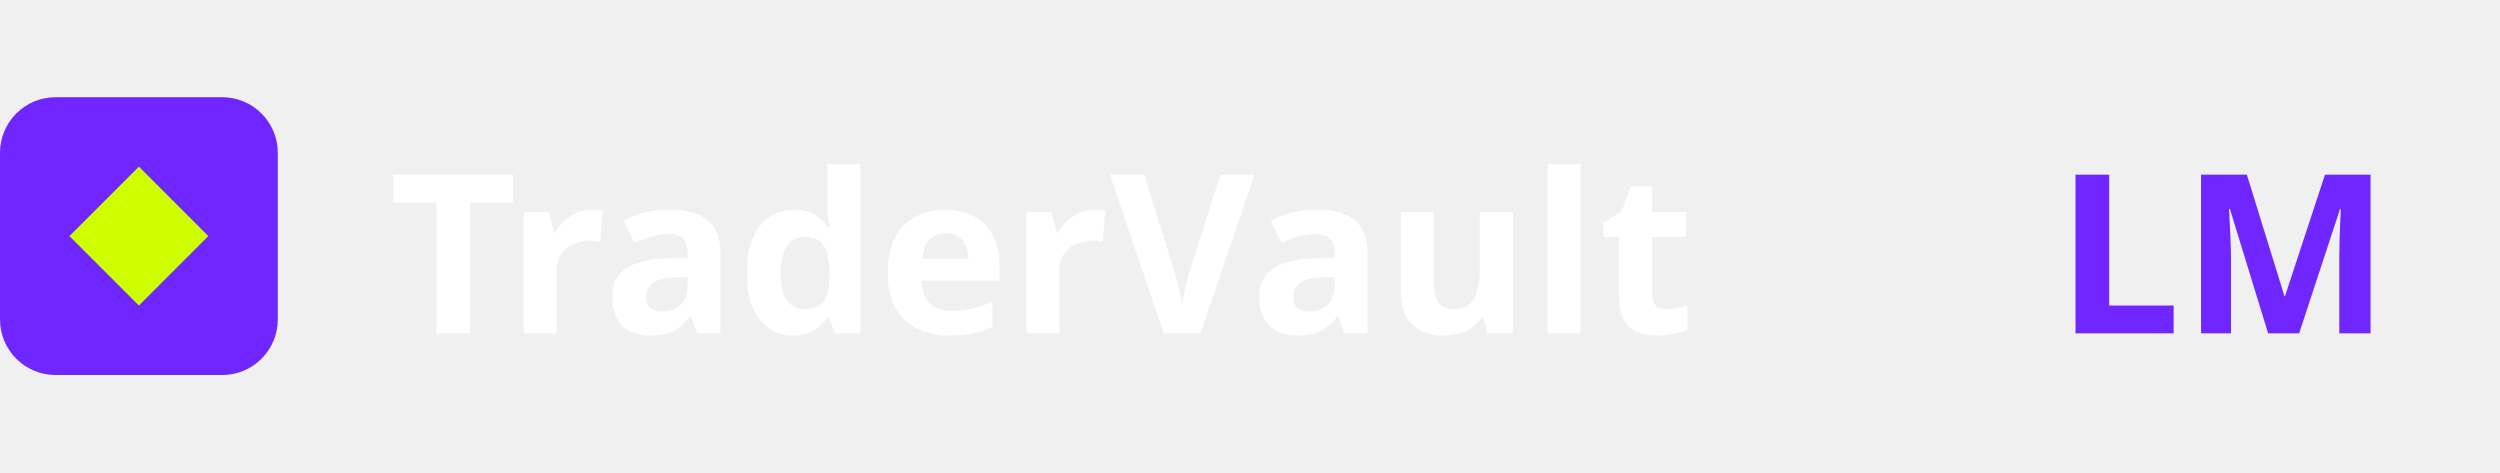
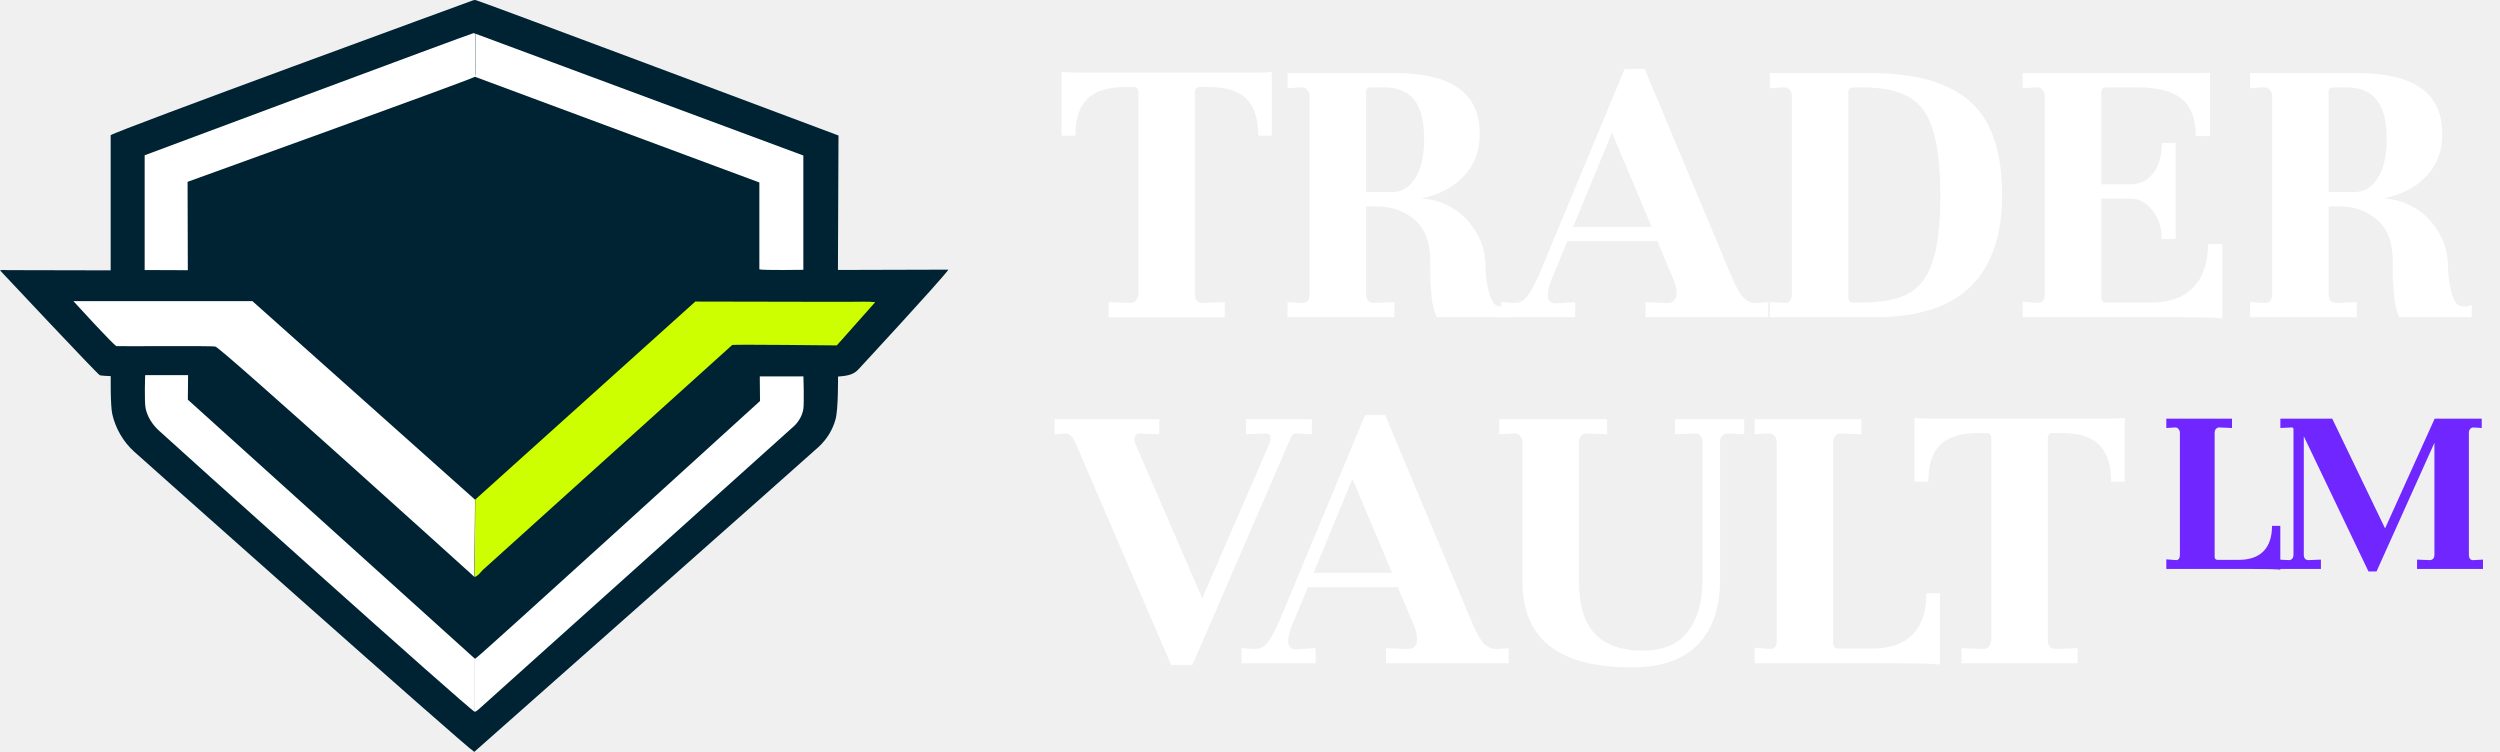
- <svg xmlns="http://www.w3.org/2000/svg" viewBox="0 0 180 34" fill="none">
-   <rect x="0" y="7" width="20" height="20" rx="4" fill="#6F26FF" />
-   <path d="M5 17 L10 12 L15 17 L10 22 Z" fill="#CEFF00" />
-   <text x="28" y="24" font-family="'Plus Jakarta Sans', system-ui, sans-serif" font-weight="700" font-size="16" fill="#FFFFFF">TraderVault</text>
-   <text x="148" y="24" font-family="'Plus Jakarta Sans', system-ui, sans-serif" font-weight="700" font-size="16" fill="#6F26FF">LM</text>
+ <svg xmlns="http://www.w3.org/2000/svg" width="133" height="40" viewBox="0 0 133 40" fill="none">
+   <path d="M119.704 16.071L120.466 16.115H120.509C120.756 16.115 120.879 15.955 120.879 15.636V5.106C120.879 4.975 120.835 4.866 120.748 4.779C120.676 4.678 120.56 4.634 120.4 4.649L119.704 4.692V3.887H125.339C126.906 3.887 128.059 4.156 128.799 4.692C129.553 5.214 129.93 6.034 129.93 7.151C129.93 8.036 129.647 8.775 129.082 9.37C128.53 9.965 127.762 10.364 126.775 10.567C127.297 10.567 127.827 10.712 128.364 11.002C128.9 11.292 129.343 11.72 129.691 12.286C130.053 12.837 130.235 13.482 130.235 14.222C130.235 14.628 130.293 15.063 130.409 15.527C130.539 15.977 130.692 16.224 130.866 16.267C130.953 16.296 131.047 16.311 131.148 16.311C131.279 16.311 131.395 16.282 131.497 16.224V16.876H127.646C127.471 16.514 127.37 16.035 127.341 15.44C127.312 15.063 127.297 14.788 127.297 14.614V13.896C127.297 12.909 127.022 12.177 126.471 11.698C125.919 11.22 125.252 10.98 124.469 10.98H123.882V15.636C123.882 15.955 124.027 16.115 124.317 16.115L125.383 16.071V16.876H119.704V16.071ZM125.252 10.219C125.774 10.219 126.188 9.972 126.492 9.479C126.812 8.971 126.971 8.289 126.971 7.434C126.971 6.462 126.797 5.758 126.449 5.323C126.101 4.874 125.564 4.649 124.839 4.649H124.143C123.969 4.649 123.882 4.721 123.882 4.866V10.219H125.252Z" fill="white" />
+   <path d="M107.609 16.049L108.393 16.115C108.654 16.115 108.784 15.955 108.784 15.636V5.105C108.784 4.975 108.741 4.866 108.654 4.779C108.581 4.678 108.48 4.634 108.349 4.649L107.609 4.692V3.887H117.204C117.407 3.887 117.531 3.88 117.574 3.865V7.238H116.813C116.813 6.324 116.566 5.664 116.073 5.258C115.58 4.852 114.797 4.649 113.723 4.649H112.048C111.874 4.649 111.787 4.75 111.787 4.953V9.805H113.353C113.846 9.805 114.245 9.609 114.55 9.218C114.855 8.826 115.007 8.289 115.007 7.608H115.747V12.72H115.007C115.007 12.111 114.84 11.604 114.506 11.197C114.187 10.777 113.803 10.566 113.353 10.566H111.787V15.81C111.787 15.999 111.874 16.093 112.048 16.093H114.441C115.428 16.093 116.175 15.825 116.682 15.288C117.204 14.751 117.465 13.982 117.465 12.982H118.227V16.941C117.908 16.898 117.212 16.876 116.138 16.876H107.609V16.049Z" fill="white" />
+   <path d="M94.153 16.071L95.002 16.115H95.024C95.125 16.115 95.198 16.071 95.241 15.984C95.299 15.883 95.328 15.767 95.328 15.636V5.106C95.328 4.975 95.292 4.866 95.219 4.779C95.147 4.692 95.045 4.649 94.915 4.649L94.153 4.692V3.887H99.462C101.884 3.887 103.661 4.388 104.793 5.388C105.939 6.389 106.512 8.05 106.512 10.371C106.512 12.518 105.953 14.142 104.836 15.245C103.734 16.332 102.03 16.876 99.723 16.876H94.153V16.071ZM98.331 15.81C98.331 15.999 98.418 16.093 98.592 16.093H99.092C100.137 16.093 100.949 15.934 101.529 15.614C102.124 15.295 102.552 14.73 102.813 13.917C103.088 13.105 103.226 11.93 103.226 10.393C103.226 8.87 103.088 7.695 102.813 6.868C102.552 6.041 102.124 5.468 101.529 5.149C100.949 4.816 100.137 4.649 99.092 4.649H98.592C98.418 4.649 98.331 4.743 98.331 4.932V15.81Z" fill="white" />
+   <path d="M94.069 16.071V16.876H87.542V16.071L88.543 16.115C88.978 16.158 89.195 15.984 89.195 15.592C89.195 15.346 89.123 15.063 88.978 14.744L88.173 12.829H83.386L82.646 14.613C82.443 15.063 82.342 15.426 82.342 15.701C82.342 16.006 82.501 16.151 82.82 16.136L83.799 16.071V16.876H79.861V16.071L80.492 16.115H80.579C80.869 16.115 81.109 15.977 81.297 15.701C81.515 15.382 81.733 14.961 81.95 14.439L86.432 3.669H87.498L92.024 14.483C92.227 15.005 92.437 15.418 92.655 15.723C92.858 15.984 93.112 16.115 93.416 16.115H93.525L94.069 16.071ZM83.691 12.068H87.868L85.758 7.064L83.691 12.068Z" fill="white" />
+   <path d="M68.498 16.071L69.26 16.115H69.303C69.55 16.115 69.673 15.955 69.673 15.636V5.106C69.673 4.975 69.629 4.866 69.542 4.779C69.47 4.678 69.354 4.634 69.194 4.649L68.498 4.692V3.887H74.133C75.7 3.887 76.853 4.156 77.593 4.692C78.347 5.214 78.724 6.034 78.724 7.151C78.724 8.036 78.441 8.775 77.876 9.37C77.324 9.965 76.555 10.364 75.569 10.567C76.091 10.567 76.621 10.712 77.157 11.002C77.694 11.292 78.137 11.72 78.485 12.286C78.847 12.837 79.029 13.482 79.029 14.222C79.029 14.628 79.087 15.063 79.203 15.527C79.333 15.977 79.486 16.224 79.66 16.267C79.747 16.296 79.841 16.311 79.942 16.311C80.073 16.311 80.189 16.282 80.291 16.224V16.876H76.439C76.265 16.514 76.164 16.035 76.135 15.44C76.106 15.063 76.091 14.788 76.091 14.614V13.896C76.091 12.909 75.816 12.177 75.265 11.698C74.713 11.22 74.046 10.98 73.263 10.98H72.675V15.636C72.675 15.955 72.82 16.115 73.111 16.115L74.177 16.071V16.876H68.498V16.071ZM74.046 10.219C74.568 10.219 74.982 9.972 75.286 9.479C75.606 8.971 75.765 8.289 75.765 7.434C75.765 6.462 75.591 5.758 75.243 5.323C74.895 4.874 74.358 4.649 73.633 4.649H72.937C72.763 4.649 72.675 4.721 72.675 4.866V10.219H74.046Z" fill="white" />
+   <path d="M56.475 3.823C56.736 3.852 57.084 3.866 57.519 3.866H66.635C67.172 3.866 67.513 3.852 67.658 3.823V7.217H66.94C66.94 6.332 66.73 5.679 66.309 5.259C65.903 4.838 65.221 4.628 64.264 4.628H63.829C63.684 4.628 63.596 4.708 63.568 4.867V15.637C63.568 15.956 63.713 16.116 64.003 16.116L65.156 16.072V16.877H58.977V16.072L60.152 16.116C60.282 16.116 60.384 16.065 60.456 15.963C60.529 15.847 60.565 15.717 60.565 15.572V4.889C60.565 4.715 60.478 4.628 60.304 4.628H59.912C58.955 4.628 58.266 4.838 57.845 5.259C57.425 5.679 57.214 6.332 57.214 7.217H56.475V3.823Z" fill="white" />
+   <path d="M101.848 22.232C102.109 22.261 102.457 22.275 102.892 22.275H112.008C112.545 22.275 112.886 22.261 113.031 22.232V25.626H112.313C112.313 24.741 112.103 24.089 111.682 23.668C111.276 23.247 110.594 23.037 109.637 23.037H109.202C109.057 23.037 108.97 23.117 108.941 23.276V34.046C108.941 34.365 109.086 34.525 109.376 34.525L110.529 34.481V35.286H104.35V34.481L105.525 34.525C105.655 34.525 105.757 34.474 105.829 34.373C105.902 34.257 105.938 34.126 105.938 33.981V23.298C105.938 23.124 105.851 23.037 105.677 23.037H105.285C104.328 23.037 103.639 23.247 103.218 23.668C102.798 24.089 102.587 24.741 102.587 25.626H101.848V22.232Z" fill="white" />
+   <path d="M93.349 34.46L94.197 34.525C94.415 34.525 94.523 34.365 94.523 34.046V23.516C94.523 23.385 94.48 23.276 94.393 23.189C94.32 23.088 94.226 23.044 94.11 23.059L93.349 23.102V22.297H99.027V23.102L97.961 23.059H97.918C97.802 23.059 97.707 23.102 97.635 23.189C97.562 23.276 97.526 23.385 97.526 23.516V34.22C97.526 34.409 97.613 34.503 97.787 34.503H99.593C100.536 34.503 101.254 34.257 101.747 33.764C102.24 33.256 102.487 32.523 102.487 31.566H103.205V35.352C102.944 35.308 102.044 35.286 100.507 35.286H93.349V34.46Z" fill="white" />
+   <path d="M79.757 22.297H85.501V23.102L84.435 23.059H84.391C84.275 23.059 84.181 23.102 84.108 23.189C84.036 23.276 83.999 23.378 83.999 23.494V30.957C83.999 32.19 84.282 33.111 84.848 33.72C85.428 34.315 86.262 34.612 87.35 34.612C88.467 34.612 89.279 34.278 89.787 33.611C90.309 32.944 90.57 32.03 90.57 30.87V23.516C90.57 23.371 90.534 23.255 90.462 23.168C90.389 23.081 90.295 23.044 90.179 23.059L89.112 23.102V22.297H92.79V23.102L91.941 23.059H91.897C91.781 23.059 91.687 23.102 91.615 23.189C91.542 23.276 91.506 23.378 91.506 23.494V30.87C91.506 32.335 91.114 33.473 90.331 34.286C89.548 35.098 88.365 35.504 86.784 35.504C82.926 35.504 80.997 33.988 80.997 30.957V23.516C80.997 23.385 80.954 23.276 80.867 23.189C80.794 23.088 80.7 23.044 80.584 23.059L79.757 23.102V22.297Z" fill="white" />
+   <path d="M80.261 34.481V35.286H73.734V34.481L74.735 34.525C75.17 34.568 75.388 34.394 75.388 34.003C75.388 33.756 75.315 33.473 75.17 33.154L74.365 31.239H69.578L68.839 33.024C68.636 33.473 68.534 33.836 68.534 34.111C68.534 34.416 68.694 34.561 69.013 34.547L69.992 34.481V35.286H66.054V34.481L66.685 34.525H66.772C67.062 34.525 67.301 34.387 67.49 34.111C67.707 33.792 67.925 33.372 68.142 32.849L72.624 22.08H73.691L78.216 32.893C78.419 33.415 78.629 33.829 78.847 34.133C79.05 34.394 79.304 34.525 79.609 34.525H79.717L80.261 34.481ZM69.883 30.478H74.06L71.95 25.474L69.883 30.478Z" fill="white" />
+   <path d="M69.79 22.297V23.102L69.007 23.059C68.891 23.044 68.804 23.073 68.746 23.146C68.702 23.218 68.637 23.356 68.55 23.559L63.437 35.374H62.305L57.214 23.559C57.055 23.226 56.888 23.059 56.714 23.059L56.105 23.102V22.297H61.674V23.102L60.587 23.059C60.514 23.059 60.456 23.095 60.413 23.168C60.369 23.226 60.347 23.298 60.347 23.385C60.347 23.429 60.362 23.494 60.391 23.581L63.959 31.827L67.44 23.82C67.542 23.603 67.592 23.429 67.592 23.298C67.592 23.139 67.505 23.059 67.331 23.059L66.287 23.102V22.297H69.79Z" fill="white" />
+   <path d="M132.095 29.771V30.267H128.587V29.771L129.243 29.798C129.421 29.798 129.511 29.7 129.511 29.504V23.559L126.431 30.401H126.003L122.562 23.211V29.504C122.562 29.7 122.646 29.798 122.816 29.798L123.472 29.771V30.267H121.223V29.771L121.745 29.798C121.923 29.798 122.013 29.7 122.013 29.504V22.822C122.013 22.76 121.968 22.733 121.879 22.742L121.316 22.769V22.273H124.075L126.886 28.111L129.524 22.273H132.028V22.769L131.613 22.742H131.586C131.514 22.742 131.456 22.769 131.412 22.822C131.367 22.876 131.345 22.938 131.345 23.01V29.504C131.345 29.718 131.434 29.816 131.613 29.798L132.095 29.771Z" fill="#6F26FF" />
+   <path d="M115.248 29.758L115.77 29.798C115.904 29.798 115.971 29.7 115.971 29.504V23.023C115.971 22.943 115.944 22.876 115.891 22.822C115.846 22.76 115.788 22.733 115.717 22.742L115.248 22.769V22.273H118.743V22.769L118.087 22.742H118.06C117.988 22.742 117.93 22.769 117.886 22.822C117.841 22.876 117.819 22.943 117.819 23.023V29.611C117.819 29.727 117.872 29.785 117.979 29.785H119.091C119.671 29.785 120.113 29.633 120.416 29.329C120.72 29.017 120.871 28.566 120.871 27.977H121.313V30.307C121.153 30.28 120.599 30.267 119.653 30.267H115.248V29.758Z" fill="#6F26FF" />
+   <path d="M25.178 0.014C25.218 0.009 25.257 -0.003 25.296 0.001C25.457 0.018 44.608 7.209 44.608 7.209L44.578 14.362L50.457 14.345C50.005 14.97 45.639 19.68 45.639 19.68C45.365 19.967 44.973 20 44.582 20.034C44.582 20.034 44.604 21.748 44.451 22.305C44.299 22.858 44.012 23.334 43.577 23.752C43.286 24.031 25.231 40 25.231 40C24.804 39.759 7.432 24.297 7.136 24.026C6.549 23.499 6.14 22.773 5.975 22.039C5.866 21.558 5.892 20.009 5.892 20.009C5.892 20.009 5.371 19.996 5.305 19.958C5.162 19.887 0 14.383 0 14.383C0.113 14.35 0.296 14.371 0.422 14.371L5.888 14.383V7.192C6.127 6.977 25.178 0.014 25.178 0.014Z" fill="#002334" />
+   <path d="M25.287 1.791L42.738 8.273V14.354C42.738 14.354 40.555 14.388 40.398 14.329V9.708L25.261 4.082C25.33 3.863 25.291 3.563 25.291 3.331V1.791H25.287Z" fill="white" />
+   <path d="M25.265 4.086C24.808 4.322 9.979 9.673 9.979 9.673L9.992 14.375L7.696 14.366V8.26C7.696 8.26 25.078 1.769 25.186 1.765C25.217 1.765 25.252 1.782 25.282 1.79V3.335C25.286 3.567 25.326 3.862 25.26 4.086H25.265Z" fill="white" />
+   <path d="M25.248 35.05L25.305 35.025C25.474 34.953 40.146 21.592 40.433 21.334L40.42 20.026H42.742C42.742 20.026 42.786 21.414 42.738 21.756C42.69 22.081 42.499 22.431 42.247 22.663C41.877 23.005 25.57 37.641 25.57 37.641C25.518 37.688 25.366 37.831 25.27 37.869C25.252 37.24 25.27 35.189 25.252 35.046L25.248 35.05Z" fill="white" />
+   <path d="M25.247 30.698C25.247 30.698 11.81 18.54 11.462 18.439C11.28 18.384 6.292 18.434 6.192 18.413C6.057 18.38 3.904 16.02 3.904 16.02H13.428L25.273 26.584C25.273 26.584 25.23 30.698 25.243 30.698H25.247Z" fill="white" />
+   <path d="M25.279 26.58L36.99 16.043L43.121 16.055H45.339C45.735 16.059 46.17 16.03 46.561 16.076L44.517 18.376C44.517 18.376 39.225 18.317 38.955 18.351L25.692 30.315C25.588 30.425 25.401 30.67 25.253 30.691L25.283 26.576L25.279 26.58Z" fill="#CEFF00" />
+   <path d="M25.265 37.873C25.048 37.839 8.915 23.343 8.428 22.883C8.093 22.566 7.841 22.165 7.749 21.735C7.671 21.363 7.723 19.958 7.723 19.958H10.006L9.993 21.262L25.265 35.045V37.877V37.873Z" fill="white" />
</svg>
